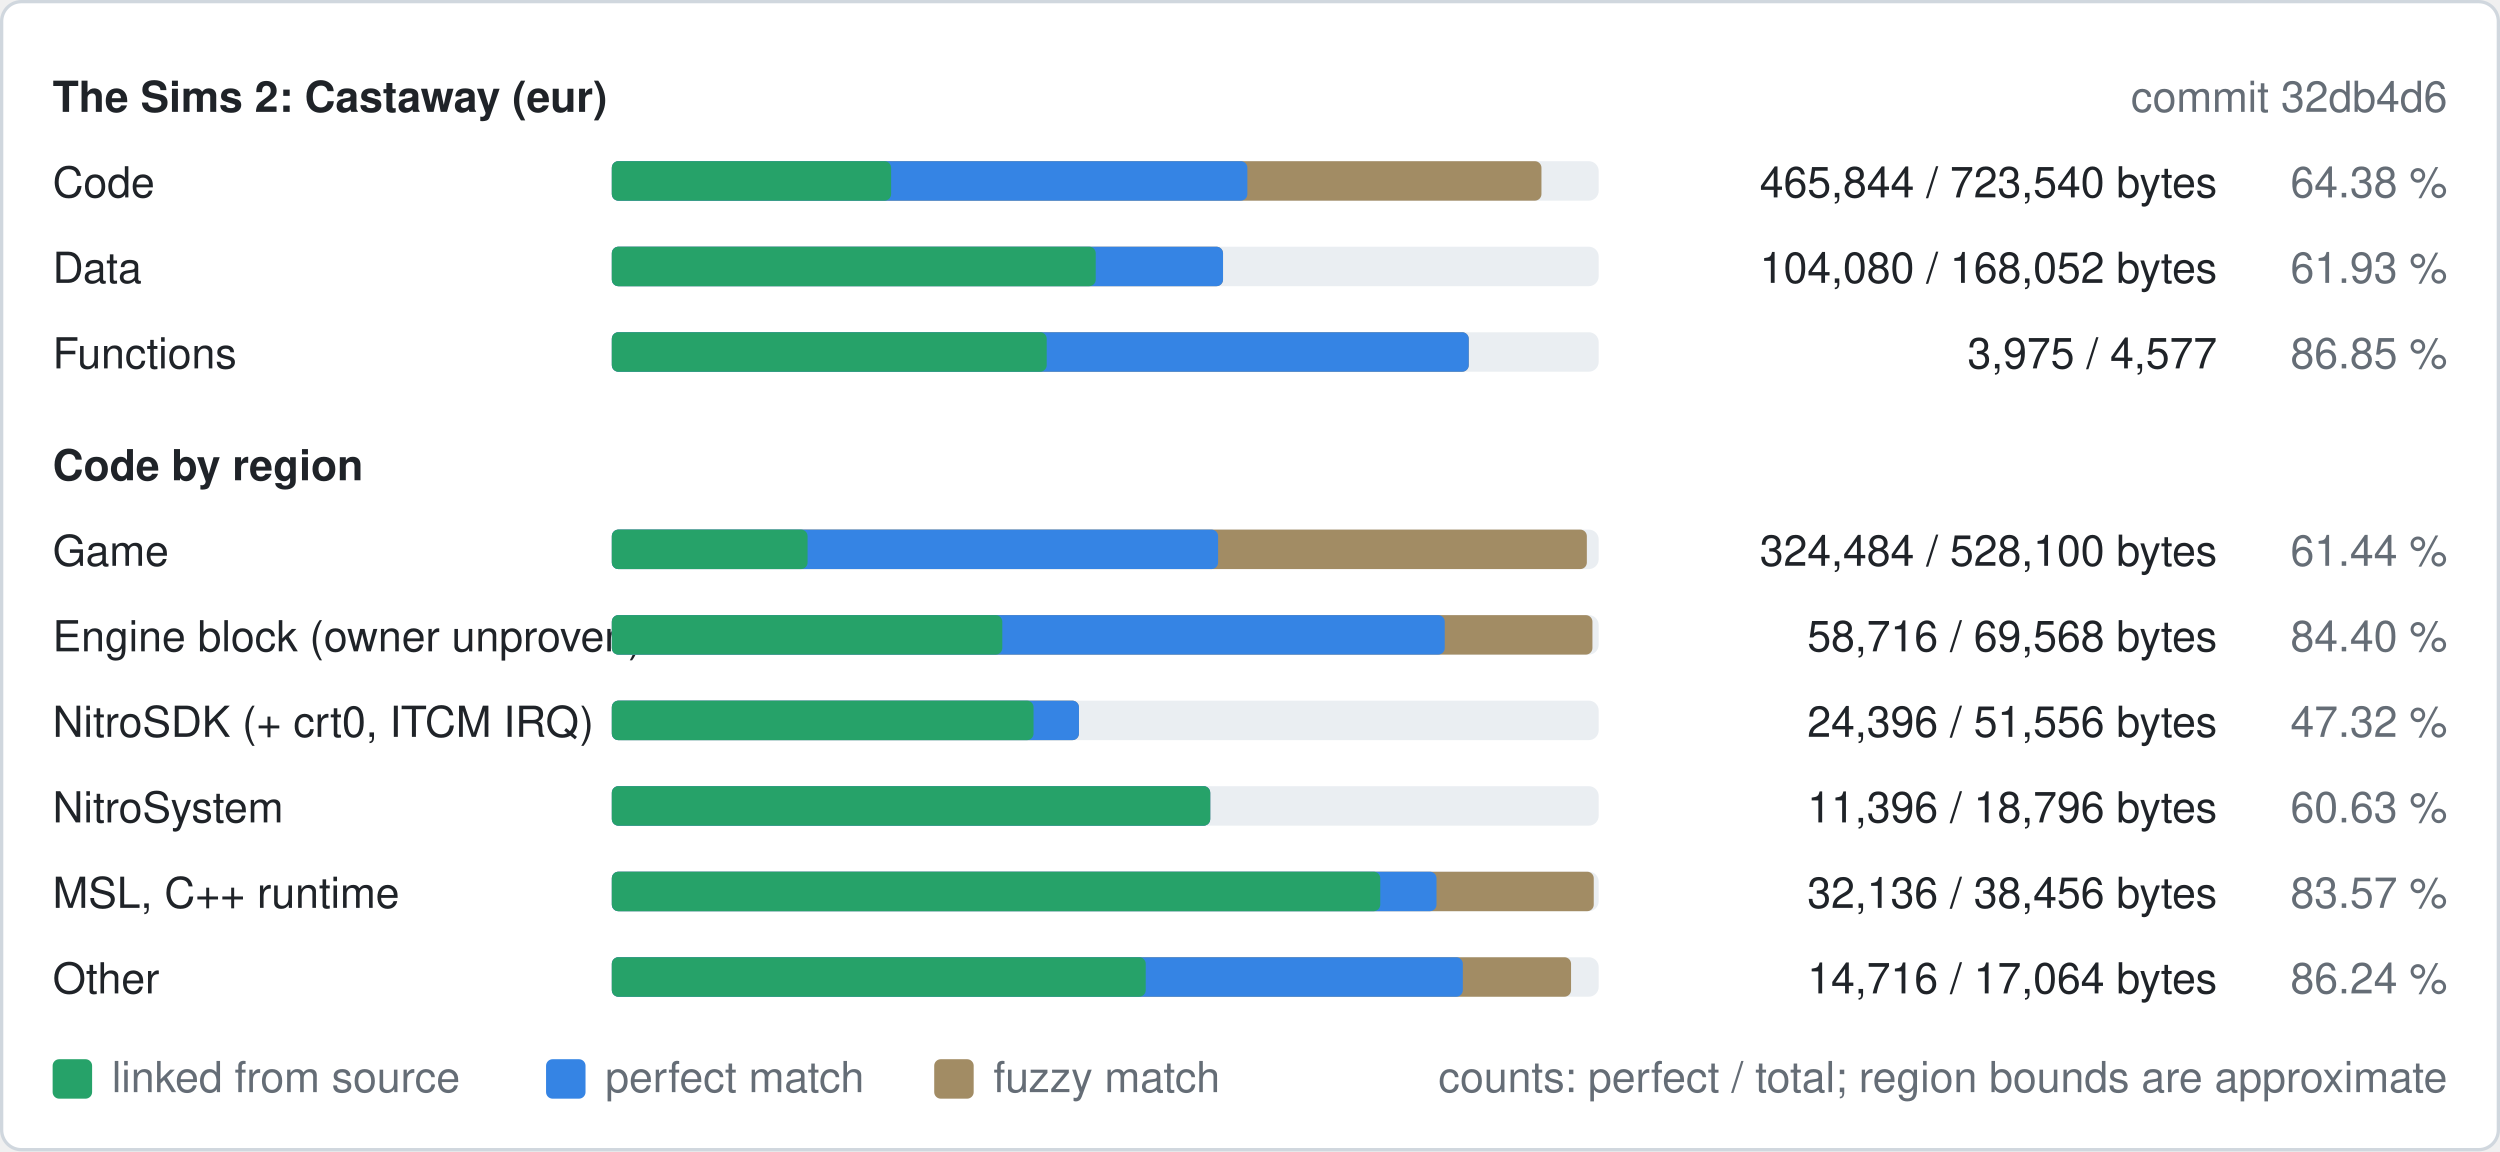
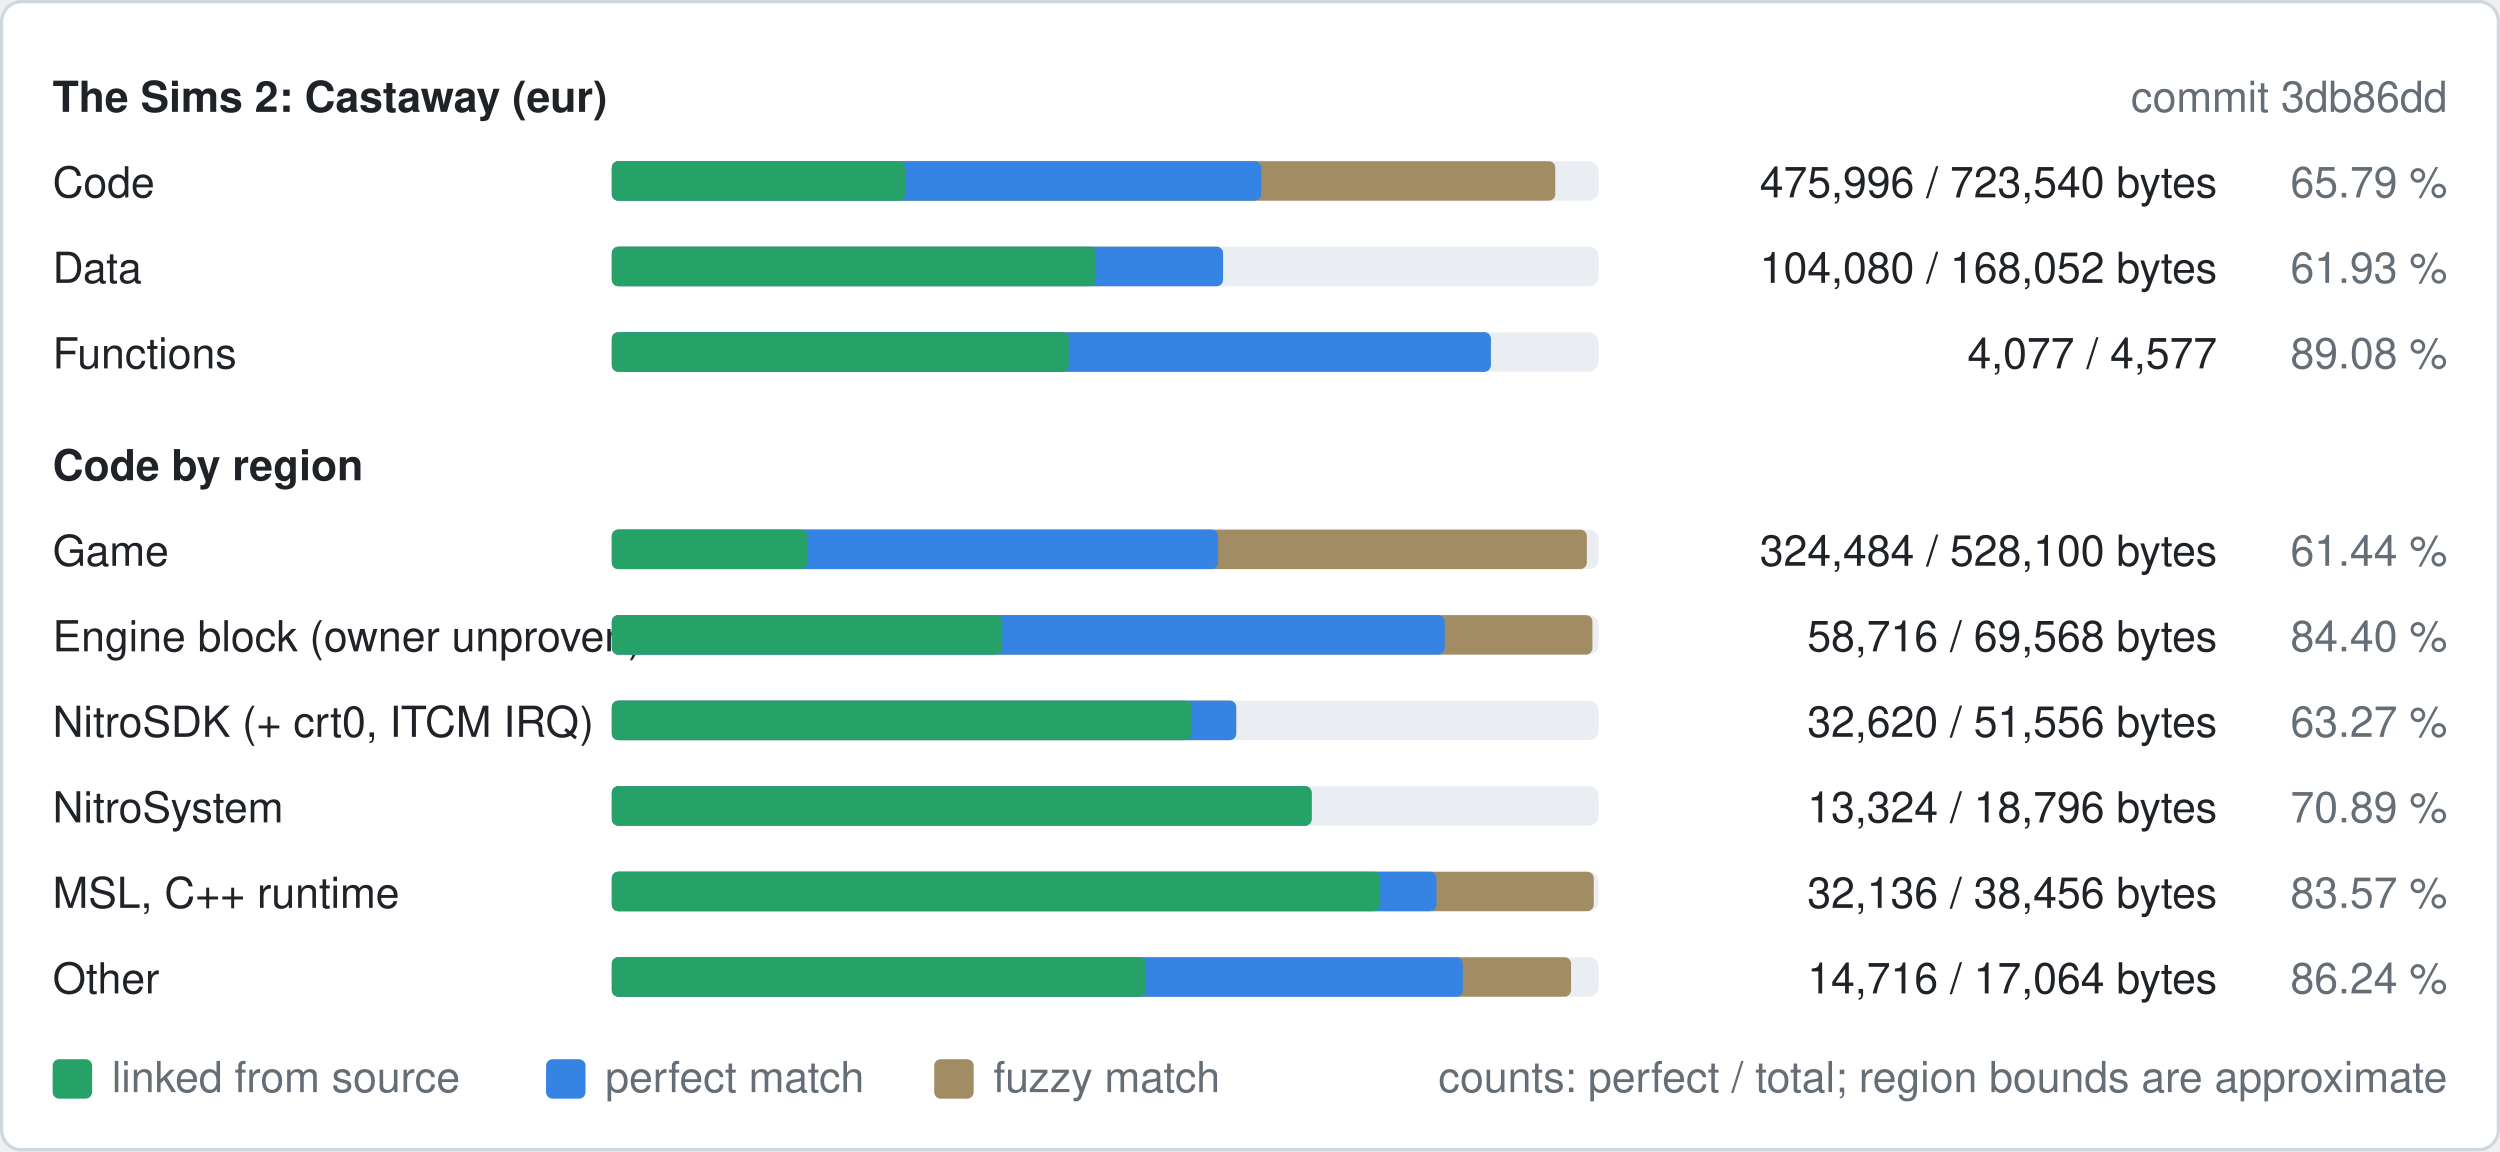
<svg xmlns="http://www.w3.org/2000/svg" width="760" height="350" viewBox="0 0 760 350" role="img" aria-label="Decompilation progress of eur">
  <style>
text{font-family:-apple-system,BlinkMacSystemFont,"Segoe UI",Helvetica,Arial,sans-serif;font-size:13px}
.b{font-weight:600}
.bg{fill:#ffffff;stroke:#d0d7de}.t{fill:#1f2328}.m{fill:#656d76}.track{fill:#eaeef2}.fuzzy{fill:#a28c64}.perfect{fill:#3584e4}.linked{fill:#26a269}
@media (prefers-color-scheme: dark){.bg{fill:#0d1117;stroke:#30363d}.t{fill:#e6edf3}.m{fill:#8d96a0}.track{fill:#21262d}.fuzzy{fill:#a28c64}.perfect{fill:#3584e4}.linked{fill:#2ec27e}}
</style>
  <rect class="bg" x="0.5" y="0.5" width="759" height="349" rx="6" />
  <text class="t b" x="16" y="34">The Sims 2: Castaway (eur)</text>
-   <text class="m" x="744" y="34" text-anchor="end">commit 32db4d6</text>
+   <text class="m" x="744" y="34" text-anchor="end">commit 3db86dd</text>
  <text class="t" x="16" y="60">Code</text>
  <rect class="track" x="186" y="49" width="300" height="12" rx="3" />
-   <rect class="fuzzy" x="186" y="49" width="282.6" height="12" rx="2" />
-   <rect class="perfect" x="186" y="49" width="193.2" height="12" rx="2" />
-   <rect class="linked" x="186" y="49" width="84.9" height="12" rx="2" />
-   <text class="t" x="674" y="60" text-anchor="end">465,844 / 723,540 bytes</text>
-   <text class="m" x="744" y="60" text-anchor="end">64.38 %</text>
+   <rect class="fuzzy" x="186" y="49" width="286.8" height="12" rx="2" />
+   <rect class="perfect" x="186" y="49" width="197.4" height="12" rx="2" />
+   <rect class="linked" x="186" y="49" width="89.2" height="12" rx="2" />
+   <text class="t" x="674" y="60" text-anchor="end">475,996 / 723,540 bytes</text>
+   <text class="m" x="744" y="60" text-anchor="end">65.79 %</text>
  <text class="t" x="16" y="86">Data</text>
  <rect class="track" x="186" y="75" width="300" height="12" rx="3" />
  <rect class="fuzzy" x="186" y="75" width="185.8" height="12" rx="2" />
  <rect class="perfect" x="186" y="75" width="185.8" height="12" rx="2" />
  <rect class="linked" x="186" y="75" width="147.1" height="12" rx="2" />
  <text class="t" x="674" y="86" text-anchor="end">104,080 / 168,052 bytes</text>
  <text class="m" x="744" y="86" text-anchor="end">61.93 %</text>
  <text class="t" x="16" y="112">Functions</text>
  <rect class="track" x="186" y="101" width="300" height="12" rx="3" />
-   <rect class="fuzzy" x="186" y="101" width="260.5" height="12" rx="2" />
-   <rect class="perfect" x="186" y="101" width="260.5" height="12" rx="2" />
-   <rect class="linked" x="186" y="101" width="132.2" height="12" rx="2" />
-   <text class="t" x="674" y="112" text-anchor="end">3,975 / 4,577</text>
-   <text class="m" x="744" y="112" text-anchor="end">86.85 %</text>
+   <rect class="fuzzy" x="186" y="101" width="267.2" height="12" rx="2" />
+   <rect class="perfect" x="186" y="101" width="267.2" height="12" rx="2" />
+   <rect class="linked" x="186" y="101" width="138.9" height="12" rx="2" />
+   <text class="t" x="674" y="112" text-anchor="end">4,077 / 4,577</text>
+   <text class="m" x="744" y="112" text-anchor="end">89.08 %</text>
  <text class="t b" x="16" y="146">Code by region</text>
  <text class="t" x="16" y="172">Game</text>
  <rect class="track" x="186" y="161" width="300" height="12" rx="3" />
  <rect class="fuzzy" x="186" y="161" width="296.4" height="12" rx="2" />
  <rect class="perfect" x="186" y="161" width="184.3" height="12" rx="2" />
  <rect class="linked" x="186" y="161" width="59.5" height="12" rx="2" />
  <text class="t" x="674" y="172" text-anchor="end">324,484 / 528,100 bytes</text>
  <text class="m" x="744" y="172" text-anchor="end">61.44 %</text>
  <text class="t" x="16" y="198">Engine block (owner unproven)</text>
  <rect class="track" x="186" y="187" width="300" height="12" rx="3" />
  <rect class="fuzzy" x="186" y="187" width="298.1" height="12" rx="2" />
  <rect class="perfect" x="186" y="187" width="253.2" height="12" rx="2" />
  <rect class="linked" x="186" y="187" width="118.7" height="12" rx="2" />
  <text class="t" x="674" y="198" text-anchor="end">58,716 / 69,568 bytes</text>
  <text class="m" x="744" y="198" text-anchor="end">84.40 %</text>
  <text class="t" x="16" y="224">NitroSDK (+ crt0, ITCM IRQ)</text>
  <rect class="track" x="186" y="213" width="300" height="12" rx="3" />
-   <rect class="fuzzy" x="186" y="213" width="142.0" height="12" rx="2" />
-   <rect class="perfect" x="186" y="213" width="142.0" height="12" rx="2" />
-   <rect class="linked" x="186" y="213" width="128.2" height="12" rx="2" />
-   <text class="t" x="674" y="224" text-anchor="end">24,396 / 51,556 bytes</text>
-   <text class="m" x="744" y="224" text-anchor="end">47.32 %</text>
+   <rect class="fuzzy" x="186" y="213" width="189.8" height="12" rx="2" />
+   <rect class="perfect" x="186" y="213" width="189.8" height="12" rx="2" />
+   <rect class="linked" x="186" y="213" width="176.1" height="12" rx="2" />
+   <text class="t" x="674" y="224" text-anchor="end">32,620 / 51,556 bytes</text>
+   <text class="m" x="744" y="224" text-anchor="end">63.27 %</text>
  <text class="t" x="16" y="250">NitroSystem</text>
  <rect class="track" x="186" y="239" width="300" height="12" rx="3" />
-   <rect class="fuzzy" x="186" y="239" width="181.9" height="12" rx="2" />
-   <rect class="perfect" x="186" y="239" width="181.9" height="12" rx="2" />
-   <rect class="linked" x="186" y="239" width="181.9" height="12" rx="2" />
-   <text class="t" x="674" y="250" text-anchor="end">11,396 / 18,796 bytes</text>
-   <text class="m" x="744" y="250" text-anchor="end">60.63 %</text>
+   <rect class="fuzzy" x="186" y="239" width="212.7" height="12" rx="2" />
+   <rect class="perfect" x="186" y="239" width="212.7" height="12" rx="2" />
+   <rect class="linked" x="186" y="239" width="212.7" height="12" rx="2" />
+   <text class="t" x="674" y="250" text-anchor="end">13,324 / 18,796 bytes</text>
+   <text class="m" x="744" y="250" text-anchor="end">70.89 %</text>
  <text class="t" x="16" y="276">MSL, C++ runtime</text>
  <rect class="track" x="186" y="265" width="300" height="12" rx="3" />
  <rect class="fuzzy" x="186" y="265" width="298.5" height="12" rx="2" />
  <rect class="perfect" x="186" y="265" width="250.7" height="12" rx="2" />
  <rect class="linked" x="186" y="265" width="233.6" height="12" rx="2" />
  <text class="t" x="674" y="276" text-anchor="end">32,136 / 38,456 bytes</text>
  <text class="m" x="744" y="276" text-anchor="end">83.57 %</text>
  <text class="t" x="16" y="302">Other</text>
  <rect class="track" x="186" y="291" width="300" height="12" rx="3" />
  <rect class="fuzzy" x="186" y="291" width="291.6" height="12" rx="2" />
  <rect class="perfect" x="186" y="291" width="258.7" height="12" rx="2" />
  <rect class="linked" x="186" y="291" width="162.3" height="12" rx="2" />
  <text class="t" x="674" y="302" text-anchor="end">14,716 / 17,064 bytes</text>
  <text class="m" x="744" y="302" text-anchor="end">86.24 %</text>
  <rect class="linked" x="16" y="322" width="12" height="12" rx="2" />
  <text class="m" x="34" y="332">linked from source</text>
  <rect class="perfect" x="166" y="322" width="12" height="12" rx="2" />
  <text class="m" x="184" y="332">perfect match</text>
  <rect class="fuzzy" x="284" y="322" width="12" height="12" rx="2" />
  <text class="m" x="302" y="332">fuzzy match</text>
  <text class="m" x="744" y="332" text-anchor="end">counts: perfect / total; region bounds are approximate</text>
</svg>
